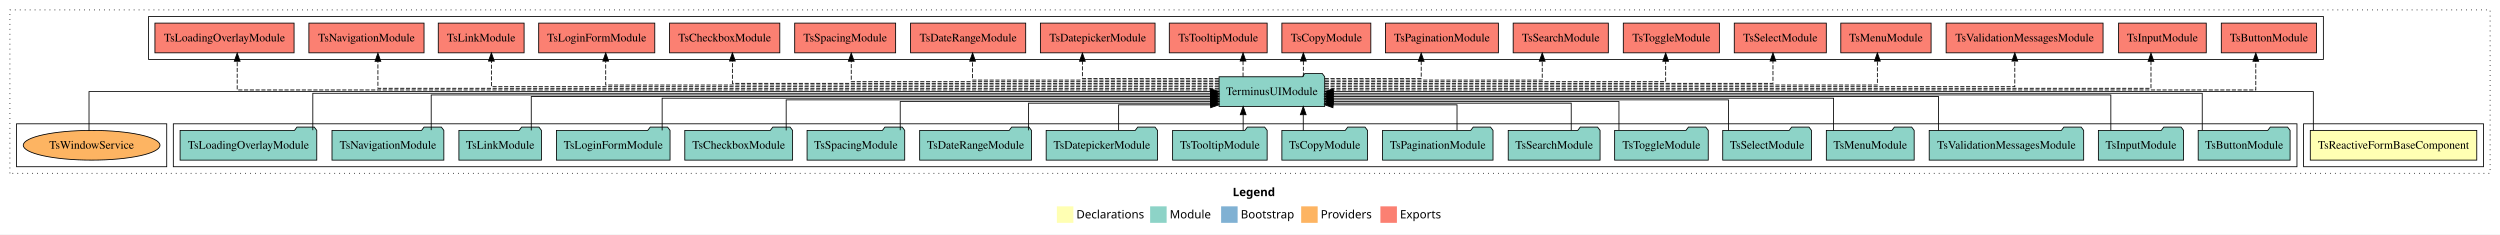
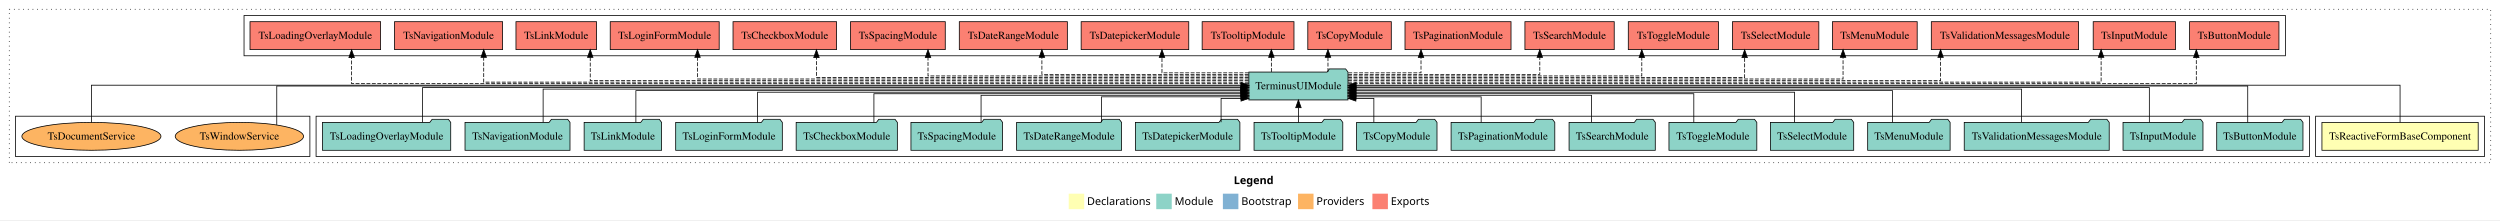
- <svg xmlns="http://www.w3.org/2000/svg" width="3029pt" height="284pt" viewBox="0.00 0.00 3029.00 284.00">
+ <svg xmlns="http://www.w3.org/2000/svg" width="3227pt" height="284pt" viewBox="0.00 0.00 3227.00 284.00">
  <g id="graph0" class="graph" transform="scale(1 1) rotate(0) translate(4 280)">
-     <polygon fill="#ffffff" stroke="transparent" points="-4,4 -4,-280 3025,-280 3025,4 -4,4" />
-     <text text-anchor="start" x="1489.509" y="-42.4" font-family="sans-serif" font-weight="bold" font-size="14.00" fill="#000000">Legend</text>
-     <polygon fill="#ffffb3" stroke="transparent" points="1276.5,-10 1276.5,-30 1296.5,-30 1296.5,-10 1276.5,-10" />
-     <text text-anchor="start" x="1300.129" y="-15.4" font-family="sans-serif" font-size="14.00" fill="#000000">  Declarations</text>
-     <polygon fill="#8dd3c7" stroke="transparent" points="1389.5,-10 1389.5,-30 1409.5,-30 1409.5,-10 1389.5,-10" />
-     <text text-anchor="start" x="1413.225" y="-15.4" font-family="sans-serif" font-size="14.00" fill="#000000">  Module</text>
-     <polygon fill="#80b1d3" stroke="transparent" points="1475.5,-10 1475.5,-30 1495.5,-30 1495.5,-10 1475.5,-10" />
-     <text text-anchor="start" x="1499.281" y="-15.4" font-family="sans-serif" font-size="14.00" fill="#000000">  Bootstrap</text>
-     <polygon fill="#fdb462" stroke="transparent" points="1572.5,-10 1572.5,-30 1592.5,-30 1592.5,-10 1572.5,-10" />
-     <text text-anchor="start" x="1596.173" y="-15.4" font-family="sans-serif" font-size="14.00" fill="#000000">  Providers</text>
-     <polygon fill="#fb8072" stroke="transparent" points="1668.5,-10 1668.5,-30 1688.5,-30 1688.5,-10 1668.5,-10" />
-     <text text-anchor="start" x="1692.226" y="-15.4" font-family="sans-serif" font-size="14.00" fill="#000000">  Exports</text>
+     <polygon fill="#ffffff" stroke="transparent" points="-4,4 -4,-280 3223,-280 3223,4 -4,4" />
+     <text text-anchor="start" x="1588.509" y="-42.4" font-family="sans-serif" font-weight="bold" font-size="14.00" fill="#000000">Legend</text>
+     <polygon fill="#ffffb3" stroke="transparent" points="1375.5,-10 1375.5,-30 1395.5,-30 1395.5,-10 1375.5,-10" />
+     <text text-anchor="start" x="1399.129" y="-15.4" font-family="sans-serif" font-size="14.00" fill="#000000">  Declarations</text>
+     <polygon fill="#8dd3c7" stroke="transparent" points="1488.5,-10 1488.5,-30 1508.5,-30 1508.5,-10 1488.5,-10" />
+     <text text-anchor="start" x="1512.225" y="-15.4" font-family="sans-serif" font-size="14.00" fill="#000000">  Module</text>
+     <polygon fill="#80b1d3" stroke="transparent" points="1574.5,-10 1574.5,-30 1594.5,-30 1594.5,-10 1574.5,-10" />
+     <text text-anchor="start" x="1598.281" y="-15.4" font-family="sans-serif" font-size="14.00" fill="#000000">  Bootstrap</text>
+     <polygon fill="#fdb462" stroke="transparent" points="1671.5,-10 1671.5,-30 1691.5,-30 1691.5,-10 1671.5,-10" />
+     <text text-anchor="start" x="1695.173" y="-15.4" font-family="sans-serif" font-size="14.00" fill="#000000">  Providers</text>
+     <polygon fill="#fb8072" stroke="transparent" points="1767.5,-10 1767.5,-30 1787.5,-30 1787.5,-10 1767.5,-10" />
+     <text text-anchor="start" x="1791.226" y="-15.4" font-family="sans-serif" font-size="14.00" fill="#000000">  Exports</text>
    <g id="clust1" class="cluster">
-       <polygon fill="none" stroke="#000000" stroke-dasharray="1,5" points="8,-70 8,-268 3013,-268 3013,-70 8,-70" />
+       <polygon fill="none" stroke="#000000" stroke-dasharray="1,5" points="8,-70 8,-268 3211,-268 3211,-70 8,-70" />
    </g>
    <g id="clust2" class="cluster">
-       <polygon fill="none" stroke="#000000" points="2787,-78 2787,-130 3005,-130 3005,-78 2787,-78" />
+       <polygon fill="none" stroke="#000000" points="2985,-78 2985,-130 3203,-130 3203,-78 2985,-78" />
    </g>
    <g id="clust4" class="cluster">
-       <polygon fill="none" stroke="#000000" points="206,-78 206,-130 2779,-130 2779,-78 206,-78" />
+       <polygon fill="none" stroke="#000000" points="404,-78 404,-130 2977,-130 2977,-78 404,-78" />
    </g>
    <g id="clust5" class="cluster">
-       <polygon fill="none" stroke="#000000" points="176,-208 176,-260 2811,-260 2811,-208 176,-208" />
+       <polygon fill="none" stroke="#000000" points="311,-208 311,-260 2946,-260 2946,-208 311,-208" />
    </g>
    <g id="clust7" class="cluster">
-       <polygon fill="none" stroke="#000000" points="16,-78 16,-130 198,-130 198,-78 16,-78" />
+       <polygon fill="none" stroke="#000000" points="16,-78 16,-130 396,-130 396,-78 16,-78" />
    </g>
    <g id="node1" class="node">
-       <polygon fill="#ffffb3" stroke="#000000" points="2996.85,-122 2795.15,-122 2795.15,-86 2996.85,-86 2996.85,-122" />
-       <text text-anchor="middle" x="2896" y="-99.8" font-family="Times,serif" font-size="14.00" fill="#000000">TsReactiveFormBaseComponent</text>
+       <polygon fill="#ffffb3" stroke="#000000" points="3194.85,-122 2993.15,-122 2993.15,-86 3194.85,-86 3194.85,-122" />
+       <text text-anchor="middle" x="3094" y="-99.8" font-family="Times,serif" font-size="14.00" fill="#000000">TsReactiveFormBaseComponent</text>
    </g>
    <g id="node2" class="node">
-       <polygon fill="#8dd3c7" stroke="#000000" points="1600.971,-187 1597.971,-191 1576.971,-191 1573.971,-187 1473.029,-187 1473.029,-151 1600.971,-151 1600.971,-187" />
-       <text text-anchor="middle" x="1537" y="-164.8" font-family="Times,serif" font-size="14.00" fill="#000000">TerminusUIModule</text>
+       <polygon fill="#8dd3c7" stroke="#000000" points="1735.971,-187 1732.971,-191 1711.971,-191 1708.971,-187 1608.029,-187 1608.029,-151 1735.971,-151 1735.971,-187" />
+       <text text-anchor="middle" x="1672" y="-164.8" font-family="Times,serif" font-size="14.00" fill="#000000">TerminusUIModule</text>
    </g>
    <g id="edge1" class="edge">
-       <path fill="none" stroke="#000000" d="M2798.829,-122.106C2798.829,-141.339 2798.829,-169 2798.829,-169 2798.829,-169 1611.309,-169 1611.309,-169" />
-       <polygon fill="#000000" stroke="#000000" points="1611.309,-165.5 1601.309,-169 1611.309,-172.5 1611.309,-165.5" />
+       <path fill="none" stroke="#000000" d="M3094,-122.035C3094,-141.576 3094,-170 3094,-170 3094,-170 1746.328,-170 1746.328,-170" />
+       <polygon fill="#000000" stroke="#000000" points="1746.329,-166.5 1736.328,-170 1746.328,-173.5 1746.329,-166.5" />
    </g>
    <g id="node21" class="node">
-       <polygon fill="#fb8072" stroke="#000000" points="2802.665,-252 2687.335,-252 2687.335,-216 2802.665,-216 2802.665,-252" />
-       <text text-anchor="middle" x="2745" y="-229.8" font-family="Times,serif" font-size="14.00" fill="#000000">TsButtonModule </text>
+       <polygon fill="#fb8072" stroke="#000000" points="2937.665,-252 2822.335,-252 2822.335,-216 2937.665,-216 2937.665,-252" />
+       <text text-anchor="middle" x="2880" y="-229.8" font-family="Times,serif" font-size="14.00" fill="#000000">TsButtonModule </text>
    </g>
    <g id="edge20" class="edge">
-       <path fill="none" stroke="#000000" stroke-dasharray="5,2" d="M1601.094,-171C1848.71,-171 2729.125,-171 2729.125,-171 2729.125,-171 2729.125,-205.778 2729.125,-205.778" />
-       <polygon fill="#000000" stroke="#000000" points="2725.625,-205.778 2729.125,-215.778 2732.625,-205.778 2725.625,-205.778" />
+       <path fill="none" stroke="#000000" stroke-dasharray="5,2" d="M1736.379,-172C1979.901,-172 2830.983,-172 2830.983,-172 2830.983,-172 2830.983,-205.733 2830.983,-205.733" />
+       <polygon fill="#000000" stroke="#000000" points="2827.483,-205.733 2830.983,-215.733 2834.483,-205.733 2827.483,-205.733" />
    </g>
    <g id="node22" class="node">
-       <polygon fill="#fb8072" stroke="#000000" points="2669.099,-252 2562.901,-252 2562.901,-216 2669.099,-216 2669.099,-252" />
-       <text text-anchor="middle" x="2616" y="-229.8" font-family="Times,serif" font-size="14.00" fill="#000000">TsInputModule </text>
+       <polygon fill="#fb8072" stroke="#000000" points="2804.099,-252 2697.901,-252 2697.901,-216 2804.099,-216 2804.099,-252" />
+       <text text-anchor="middle" x="2751" y="-229.8" font-family="Times,serif" font-size="14.00" fill="#000000">TsInputModule </text>
    </g>
    <g id="edge21" class="edge">
-       <path fill="none" stroke="#000000" stroke-dasharray="5,2" d="M1601.23,-173C1831.511,-173 2602.125,-173 2602.125,-173 2602.125,-173 2602.125,-205.698 2602.125,-205.698" />
-       <polygon fill="#000000" stroke="#000000" points="2598.625,-205.698 2602.125,-215.698 2605.625,-205.698 2598.625,-205.698" />
+       <path fill="none" stroke="#000000" stroke-dasharray="5,2" d="M1736.032,-174C1961.929,-174 2708.117,-174 2708.117,-174 2708.117,-174 2708.117,-205.998 2708.117,-205.998" />
+       <polygon fill="#000000" stroke="#000000" points="2704.617,-205.998 2708.117,-215.998 2711.617,-205.998 2704.617,-205.998" />
    </g>
    <g id="node23" class="node">
-       <polygon fill="#fb8072" stroke="#000000" points="2544.068,-252 2353.932,-252 2353.932,-216 2544.068,-216 2544.068,-252" />
-       <text text-anchor="middle" x="2449" y="-229.8" font-family="Times,serif" font-size="14.00" fill="#000000">TsValidationMessagesModule </text>
+       <polygon fill="#fb8072" stroke="#000000" points="2679.068,-252 2488.932,-252 2488.932,-216 2679.068,-216 2679.068,-252" />
+       <text text-anchor="middle" x="2584" y="-229.8" font-family="Times,serif" font-size="14.00" fill="#000000">TsValidationMessagesModule </text>
    </g>
    <g id="edge22" class="edge">
-       <path fill="none" stroke="#000000" stroke-dasharray="5,2" d="M1601.013,-175C1806.655,-175 2437.125,-175 2437.125,-175 2437.125,-175 2437.125,-205.977 2437.125,-205.977" />
-       <polygon fill="#000000" stroke="#000000" points="2433.625,-205.977 2437.125,-215.977 2440.625,-205.977 2433.625,-205.977" />
+       <path fill="none" stroke="#000000" stroke-dasharray="5,2" d="M1736.01,-176C1930.438,-176 2500.91,-176 2500.91,-176 2500.91,-176 2500.91,-205.966 2500.91,-205.966" />
+       <polygon fill="#000000" stroke="#000000" points="2497.41,-205.966 2500.91,-215.966 2504.41,-205.966 2497.41,-205.966" />
    </g>
    <g id="node24" class="node">
-       <polygon fill="#fb8072" stroke="#000000" points="2335.707,-252 2226.293,-252 2226.293,-216 2335.707,-216 2335.707,-252" />
-       <text text-anchor="middle" x="2281" y="-229.8" font-family="Times,serif" font-size="14.00" fill="#000000">TsMenuModule </text>
+       <polygon fill="#fb8072" stroke="#000000" points="2470.707,-252 2361.293,-252 2361.293,-216 2470.707,-216 2470.707,-252" />
+       <text text-anchor="middle" x="2416" y="-229.8" font-family="Times,serif" font-size="14.00" fill="#000000">TsMenuModule </text>
    </g>
    <g id="edge23" class="edge">
-       <path fill="none" stroke="#000000" stroke-dasharray="5,2" d="M1601.141,-177C1779.894,-177 2270.625,-177 2270.625,-177 2270.625,-177 2270.625,-205.965 2270.625,-205.965" />
-       <polygon fill="#000000" stroke="#000000" points="2267.125,-205.965 2270.625,-215.965 2274.125,-205.965 2267.125,-205.965" />
+       <path fill="none" stroke="#000000" stroke-dasharray="5,2" d="M1736.251,-178C1909.798,-178 2375.012,-178 2375.012,-178 2375.012,-178 2375.012,-205.973 2375.012,-205.973" />
+       <polygon fill="#000000" stroke="#000000" points="2371.512,-205.973 2375.012,-215.973 2378.512,-205.973 2371.512,-205.973" />
    </g>
    <g id="node25" class="node">
-       <polygon fill="#fb8072" stroke="#000000" points="2208.755,-252 2097.245,-252 2097.245,-216 2208.755,-216 2208.755,-252" />
-       <text text-anchor="middle" x="2153" y="-229.8" font-family="Times,serif" font-size="14.00" fill="#000000">TsSelectModule </text>
+       <polygon fill="#fb8072" stroke="#000000" points="2343.755,-252 2232.245,-252 2232.245,-216 2343.755,-216 2343.755,-252" />
+       <text text-anchor="middle" x="2288" y="-229.8" font-family="Times,serif" font-size="14.00" fill="#000000">TsSelectModule </text>
    </g>
    <g id="edge24" class="edge">
-       <path fill="none" stroke="#000000" stroke-dasharray="5,2" d="M1601.112,-179C1757.176,-179 2144.125,-179 2144.125,-179 2144.125,-179 2144.125,-205.991 2144.125,-205.991" />
-       <polygon fill="#000000" stroke="#000000" points="2140.625,-205.991 2144.125,-215.991 2147.625,-205.991 2140.625,-205.991" />
+       <path fill="none" stroke="#000000" stroke-dasharray="5,2" d="M1736.119,-180C1886.253,-180 2247.988,-180 2247.988,-180 2247.988,-180 2247.988,-205.718 2247.988,-205.718" />
+       <polygon fill="#000000" stroke="#000000" points="2244.488,-205.718 2247.988,-215.718 2251.488,-205.718 2244.488,-205.718" />
    </g>
    <g id="node26" class="node">
-       <polygon fill="#fb8072" stroke="#000000" points="2079.205,-252 1962.795,-252 1962.795,-216 2079.205,-216 2079.205,-252" />
-       <text text-anchor="middle" x="2021" y="-229.8" font-family="Times,serif" font-size="14.00" fill="#000000">TsToggleModule </text>
+       <polygon fill="#fb8072" stroke="#000000" points="2214.205,-252 2097.795,-252 2097.795,-216 2214.205,-216 2214.205,-252" />
+       <text text-anchor="middle" x="2156" y="-229.8" font-family="Times,serif" font-size="14.00" fill="#000000">TsToggleModule </text>
    </g>
    <g id="edge25" class="edge">
-       <path fill="none" stroke="#000000" stroke-dasharray="5,2" d="M1601.347,-181C1731.582,-181 2014.125,-181 2014.125,-181 2014.125,-181 2014.125,-205.76 2014.125,-205.76" />
-       <polygon fill="#000000" stroke="#000000" points="2010.625,-205.76 2014.125,-215.76 2017.625,-205.76 2010.625,-205.76" />
+       <path fill="none" stroke="#000000" stroke-dasharray="5,2" d="M1735.976,-182C1858.721,-182 2115.232,-182 2115.232,-182 2115.232,-182 2115.232,-205.813 2115.232,-205.813" />
+       <polygon fill="#000000" stroke="#000000" points="2111.732,-205.813 2115.232,-215.813 2118.732,-205.813 2111.732,-205.813" />
    </g>
    <g id="node27" class="node">
-       <polygon fill="#fb8072" stroke="#000000" points="1944.634,-252 1829.366,-252 1829.366,-216 1944.634,-216 1944.634,-252" />
-       <text text-anchor="middle" x="1887" y="-229.8" font-family="Times,serif" font-size="14.00" fill="#000000">TsSearchModule </text>
+       <polygon fill="#fb8072" stroke="#000000" points="2079.634,-252 1964.366,-252 1964.366,-216 2079.634,-216 2079.634,-252" />
+       <text text-anchor="middle" x="2022" y="-229.8" font-family="Times,serif" font-size="14.00" fill="#000000">TsSearchModule </text>
    </g>
    <g id="edge26" class="edge">
-       <path fill="none" stroke="#000000" stroke-dasharray="5,2" d="M1601.325,-183C1696.719,-183 1864.561,-183 1864.561,-183 1864.561,-183 1864.561,-205.876 1864.561,-205.876" />
-       <polygon fill="#000000" stroke="#000000" points="1861.061,-205.876 1864.561,-215.876 1868.061,-205.876 1861.061,-205.876" />
+       <path fill="none" stroke="#000000" stroke-dasharray="5,2" d="M1736.181,-184C1827.39,-184 1983.574,-184 1983.574,-184 1983.574,-184 1983.574,-205.949 1983.574,-205.949" />
+       <polygon fill="#000000" stroke="#000000" points="1980.074,-205.949 1983.574,-215.949 1987.074,-205.949 1980.074,-205.949" />
    </g>
    <g id="node28" class="node">
-       <polygon fill="#fb8072" stroke="#000000" points="1811.431,-252 1674.569,-252 1674.569,-216 1811.431,-216 1811.431,-252" />
-       <text text-anchor="middle" x="1743" y="-229.8" font-family="Times,serif" font-size="14.00" fill="#000000">TsPaginationModule </text>
+       <polygon fill="#fb8072" stroke="#000000" points="1946.431,-252 1809.569,-252 1809.569,-216 1946.431,-216 1946.431,-252" />
+       <text text-anchor="middle" x="1878" y="-229.8" font-family="Times,serif" font-size="14.00" fill="#000000">TsPaginationModule </text>
    </g>
    <g id="edge27" class="edge">
-       <path fill="none" stroke="#000000" stroke-dasharray="5,2" d="M1601.043,-185C1653.091,-185 1717.928,-185 1717.928,-185 1717.928,-185 1717.928,-205.754 1717.928,-205.754" />
-       <polygon fill="#000000" stroke="#000000" points="1714.428,-205.754 1717.928,-215.754 1721.428,-205.754 1714.428,-205.754" />
+       <path fill="none" stroke="#000000" stroke-dasharray="5,2" d="M1736.362,-186C1780.171,-186 1830.238,-186 1830.238,-186 1830.238,-186 1830.238,-205.853 1830.238,-205.853" />
+       <polygon fill="#000000" stroke="#000000" points="1826.738,-205.853 1830.238,-215.853 1833.738,-205.853 1826.738,-205.853" />
    </g>
    <g id="node29" class="node">
-       <polygon fill="#fb8072" stroke="#000000" points="1656.884,-252 1549.116,-252 1549.116,-216 1656.884,-216 1656.884,-252" />
-       <text text-anchor="middle" x="1603" y="-229.8" font-family="Times,serif" font-size="14.00" fill="#000000">TsCopyModule </text>
+       <polygon fill="#fb8072" stroke="#000000" points="1791.884,-252 1684.116,-252 1684.116,-216 1791.884,-216 1791.884,-252" />
+       <text text-anchor="middle" x="1738" y="-229.8" font-family="Times,serif" font-size="14.00" fill="#000000">TsCopyModule </text>
    </g>
    <g id="edge28" class="edge">
-       <path fill="none" stroke="#000000" stroke-dasharray="5,2" d="M1575.147,-187.106C1575.147,-187.106 1575.147,-205.991 1575.147,-205.991" />
-       <polygon fill="#000000" stroke="#000000" points="1571.647,-205.991 1575.147,-215.991 1578.647,-205.991 1571.647,-205.991" />
+       <path fill="none" stroke="#000000" stroke-dasharray="5,2" d="M1710.147,-187.106C1710.147,-187.106 1710.147,-205.991 1710.147,-205.991" />
+       <polygon fill="#000000" stroke="#000000" points="1706.647,-205.991 1710.147,-215.991 1713.647,-205.991 1706.647,-205.991" />
    </g>
    <g id="node30" class="node">
-       <polygon fill="#fb8072" stroke="#000000" points="1531.272,-252 1412.728,-252 1412.728,-216 1531.272,-216 1531.272,-252" />
-       <text text-anchor="middle" x="1472" y="-229.8" font-family="Times,serif" font-size="14.00" fill="#000000">TsTooltipModule </text>
+       <polygon fill="#fb8072" stroke="#000000" points="1666.272,-252 1547.728,-252 1547.728,-216 1666.272,-216 1666.272,-252" />
+       <text text-anchor="middle" x="1607" y="-229.8" font-family="Times,serif" font-size="14.00" fill="#000000">TsTooltipModule </text>
    </g>
    <g id="edge29" class="edge">
-       <path fill="none" stroke="#000000" stroke-dasharray="5,2" d="M1502.075,-187.106C1502.075,-187.106 1502.075,-205.991 1502.075,-205.991" />
-       <polygon fill="#000000" stroke="#000000" points="1498.575,-205.991 1502.075,-215.991 1505.575,-205.991 1498.575,-205.991" />
+       <path fill="none" stroke="#000000" stroke-dasharray="5,2" d="M1637.075,-187.106C1637.075,-187.106 1637.075,-205.991 1637.075,-205.991" />
+       <polygon fill="#000000" stroke="#000000" points="1633.575,-205.991 1637.075,-215.991 1640.575,-205.991 1633.575,-205.991" />
    </g>
    <g id="node31" class="node">
-       <polygon fill="#fb8072" stroke="#000000" points="1395.455,-252 1256.545,-252 1256.545,-216 1395.455,-216 1395.455,-252" />
-       <text text-anchor="middle" x="1326" y="-229.8" font-family="Times,serif" font-size="14.00" fill="#000000">TsDatepickerModule </text>
+       <polygon fill="#fb8072" stroke="#000000" points="1530.455,-252 1391.545,-252 1391.545,-216 1530.455,-216 1530.455,-252" />
+       <text text-anchor="middle" x="1461" y="-229.8" font-family="Times,serif" font-size="14.00" fill="#000000">TsDatepickerModule </text>
    </g>
    <g id="edge30" class="edge">
-       <path fill="none" stroke="#000000" stroke-dasharray="5,2" d="M1472.745,-185C1404.829,-185 1307.424,-185 1307.424,-185 1307.424,-185 1307.424,-205.754 1307.424,-205.754" />
-       <polygon fill="#000000" stroke="#000000" points="1303.925,-205.754 1307.424,-215.754 1310.925,-205.754 1303.925,-205.754" />
+       <path fill="none" stroke="#000000" stroke-dasharray="5,2" d="M1607.917,-186C1557.558,-186 1495.875,-186 1495.875,-186 1495.875,-186 1495.875,-205.853 1495.875,-205.853" />
+       <polygon fill="#000000" stroke="#000000" points="1492.375,-205.853 1495.875,-215.853 1499.375,-205.853 1492.375,-205.853" />
    </g>
    <g id="node32" class="node">
-       <polygon fill="#fb8072" stroke="#000000" points="1238.739,-252 1099.261,-252 1099.261,-216 1238.739,-216 1238.739,-252" />
-       <text text-anchor="middle" x="1169" y="-229.8" font-family="Times,serif" font-size="14.00" fill="#000000">TsDateRangeModule </text>
+       <polygon fill="#fb8072" stroke="#000000" points="1373.739,-252 1234.261,-252 1234.261,-216 1373.739,-216 1373.739,-252" />
+       <text text-anchor="middle" x="1304" y="-229.8" font-family="Times,serif" font-size="14.00" fill="#000000">TsDateRangeModule </text>
    </g>
    <g id="edge31" class="edge">
-       <path fill="none" stroke="#000000" stroke-dasharray="5,2" d="M1473.005,-183C1368.902,-183 1174.375,-183 1174.375,-183 1174.375,-183 1174.375,-205.876 1174.375,-205.876" />
-       <polygon fill="#000000" stroke="#000000" points="1170.875,-205.876 1174.375,-215.876 1177.875,-205.876 1170.875,-205.876" />
+       <path fill="none" stroke="#000000" stroke-dasharray="5,2" d="M1607.763,-184C1511.47,-184 1340.875,-184 1340.875,-184 1340.875,-184 1340.875,-205.949 1340.875,-205.949" />
+       <polygon fill="#000000" stroke="#000000" points="1337.375,-205.949 1340.875,-215.949 1344.375,-205.949 1337.375,-205.949" />
    </g>
    <g id="node33" class="node">
-       <polygon fill="#fb8072" stroke="#000000" points="1081.149,-252 958.851,-252 958.851,-216 1081.149,-216 1081.149,-252" />
-       <text text-anchor="middle" x="1020" y="-229.8" font-family="Times,serif" font-size="14.00" fill="#000000">TsSpacingModule </text>
+       <polygon fill="#fb8072" stroke="#000000" points="1216.149,-252 1093.851,-252 1093.851,-216 1216.149,-216 1216.149,-252" />
+       <text text-anchor="middle" x="1155" y="-229.8" font-family="Times,serif" font-size="14.00" fill="#000000">TsSpacingModule </text>
    </g>
    <g id="edge32" class="edge">
-       <path fill="none" stroke="#000000" stroke-dasharray="5,2" d="M1472.972,-181C1336.097,-181 1027.375,-181 1027.375,-181 1027.375,-181 1027.375,-205.76 1027.375,-205.76" />
-       <polygon fill="#000000" stroke="#000000" points="1023.875,-205.76 1027.375,-215.76 1030.875,-205.76 1023.875,-205.76" />
+       <path fill="none" stroke="#000000" stroke-dasharray="5,2" d="M1608.014,-182C1477.729,-182 1193.875,-182 1193.875,-182 1193.875,-182 1193.875,-205.813 1193.875,-205.813" />
+       <polygon fill="#000000" stroke="#000000" points="1190.375,-205.813 1193.875,-215.813 1197.375,-205.813 1190.375,-205.813" />
    </g>
    <g id="node34" class="node">
-       <polygon fill="#fb8072" stroke="#000000" points="940.813,-252 807.187,-252 807.187,-216 940.813,-216 940.813,-252" />
-       <text text-anchor="middle" x="874" y="-229.8" font-family="Times,serif" font-size="14.00" fill="#000000">TsCheckboxModule </text>
+       <polygon fill="#fb8072" stroke="#000000" points="1075.813,-252 942.187,-252 942.187,-216 1075.813,-216 1075.813,-252" />
+       <text text-anchor="middle" x="1009" y="-229.8" font-family="Times,serif" font-size="14.00" fill="#000000">TsCheckboxModule </text>
    </g>
    <g id="edge33" class="edge">
-       <path fill="none" stroke="#000000" stroke-dasharray="5,2" d="M1472.839,-179C1308.154,-179 883.375,-179 883.375,-179 883.375,-179 883.375,-205.991 883.375,-205.991" />
-       <polygon fill="#000000" stroke="#000000" points="879.875,-205.991 883.375,-215.991 886.875,-205.991 879.875,-205.991" />
+       <path fill="none" stroke="#000000" stroke-dasharray="5,2" d="M1607.765,-180C1448.813,-180 1049.875,-180 1049.875,-180 1049.875,-180 1049.875,-205.718 1049.875,-205.718" />
+       <polygon fill="#000000" stroke="#000000" points="1046.375,-205.718 1049.875,-215.718 1053.375,-205.718 1046.375,-205.718" />
    </g>
    <g id="node35" class="node">
-       <polygon fill="#fb8072" stroke="#000000" points="789.324,-252 648.676,-252 648.676,-216 789.324,-216 789.324,-252" />
-       <text text-anchor="middle" x="719" y="-229.8" font-family="Times,serif" font-size="14.00" fill="#000000">TsLoginFormModule </text>
+       <polygon fill="#fb8072" stroke="#000000" points="924.324,-252 783.676,-252 783.676,-216 924.324,-216 924.324,-252" />
+       <text text-anchor="middle" x="854" y="-229.8" font-family="Times,serif" font-size="14.00" fill="#000000">TsLoginFormModule </text>
    </g>
    <g id="edge34" class="edge">
-       <path fill="none" stroke="#000000" stroke-dasharray="5,2" d="M1472.992,-177C1282.089,-177 729.875,-177 729.875,-177 729.875,-177 729.875,-205.965 729.875,-205.965" />
-       <polygon fill="#000000" stroke="#000000" points="726.375,-205.965 729.875,-215.965 733.375,-205.965 726.375,-205.965" />
+       <path fill="none" stroke="#000000" stroke-dasharray="5,2" d="M1607.868,-178C1422.037,-178 896.375,-178 896.375,-178 896.375,-178 896.375,-205.973 896.375,-205.973" />
+       <polygon fill="#000000" stroke="#000000" points="892.875,-205.973 896.375,-215.973 899.875,-205.973 892.875,-205.973" />
    </g>
    <g id="node36" class="node">
-       <polygon fill="#fb8072" stroke="#000000" points="630.991,-252 527.009,-252 527.009,-216 630.991,-216 630.991,-252" />
-       <text text-anchor="middle" x="579" y="-229.8" font-family="Times,serif" font-size="14.00" fill="#000000">TsLinkModule </text>
+       <polygon fill="#fb8072" stroke="#000000" points="765.991,-252 662.009,-252 662.009,-216 765.991,-216 765.991,-252" />
+       <text text-anchor="middle" x="714" y="-229.8" font-family="Times,serif" font-size="14.00" fill="#000000">TsLinkModule </text>
    </g>
    <g id="edge35" class="edge">
-       <path fill="none" stroke="#000000" stroke-dasharray="5,2" d="M1472.747,-175C1259.912,-175 591.375,-175 591.375,-175 591.375,-175 591.375,-205.977 591.375,-205.977" />
-       <polygon fill="#000000" stroke="#000000" points="587.875,-205.977 591.375,-215.977 594.875,-205.977 587.875,-205.977" />
+       <path fill="none" stroke="#000000" stroke-dasharray="5,2" d="M1607.72,-176C1399.646,-176 757.875,-176 757.875,-176 757.875,-176 757.875,-205.966 757.875,-205.966" />
+       <polygon fill="#000000" stroke="#000000" points="754.375,-205.966 757.875,-215.966 761.375,-205.966 754.375,-205.966" />
    </g>
    <g id="node37" class="node">
-       <polygon fill="#fb8072" stroke="#000000" points="509.755,-252 370.245,-252 370.245,-216 509.755,-216 509.755,-252" />
-       <text text-anchor="middle" x="440" y="-229.8" font-family="Times,serif" font-size="14.00" fill="#000000">TsNavigationModule </text>
+       <polygon fill="#fb8072" stroke="#000000" points="644.755,-252 505.245,-252 505.245,-216 644.755,-216 644.755,-252" />
+       <text text-anchor="middle" x="575" y="-229.8" font-family="Times,serif" font-size="14.00" fill="#000000">TsNavigationModule </text>
    </g>
    <g id="edge36" class="edge">
-       <path fill="none" stroke="#000000" stroke-dasharray="5,2" d="M1472.89,-173C1240.214,-173 453.875,-173 453.875,-173 453.875,-173 453.875,-205.698 453.875,-205.698" />
-       <polygon fill="#000000" stroke="#000000" points="450.375,-205.698 453.875,-215.698 457.375,-205.698 450.375,-205.698" />
+       <path fill="none" stroke="#000000" stroke-dasharray="5,2" d="M1607.799,-174C1379.476,-174 620.375,-174 620.375,-174 620.375,-174 620.375,-205.998 620.375,-205.998" />
+       <polygon fill="#000000" stroke="#000000" points="616.875,-205.998 620.375,-215.998 623.875,-205.998 616.875,-205.998" />
    </g>
    <g id="node38" class="node">
-       <polygon fill="#fb8072" stroke="#000000" points="352.292,-252 183.708,-252 183.708,-216 352.292,-216 352.292,-252" />
-       <text text-anchor="middle" x="268" y="-229.8" font-family="Times,serif" font-size="14.00" fill="#000000">TsLoadingOverlayModule </text>
+       <polygon fill="#fb8072" stroke="#000000" points="487.292,-252 318.708,-252 318.708,-216 487.292,-216 487.292,-252" />
+       <text text-anchor="middle" x="403" y="-229.8" font-family="Times,serif" font-size="14.00" fill="#000000">TsLoadingOverlayModule </text>
    </g>
    <g id="edge37" class="edge">
-       <path fill="none" stroke="#000000" stroke-dasharray="5,2" d="M1472.675,-171C1216.588,-171 283.375,-171 283.375,-171 283.375,-171 283.375,-205.778 283.375,-205.778" />
-       <polygon fill="#000000" stroke="#000000" points="279.875,-205.778 283.375,-215.778 286.875,-205.778 279.875,-205.778" />
+       <path fill="none" stroke="#000000" stroke-dasharray="5,2" d="M1608.014,-172C1356.553,-172 449.875,-172 449.875,-172 449.875,-172 449.875,-205.733 449.875,-205.733" />
+       <polygon fill="#000000" stroke="#000000" points="446.375,-205.733 449.875,-215.733 453.375,-205.733 446.375,-205.733" />
    </g>
    <g id="node3" class="node">
-       <polygon fill="#8dd3c7" stroke="#000000" points="2770.665,-122 2767.665,-126 2746.665,-126 2743.665,-122 2659.335,-122 2659.335,-86 2770.665,-86 2770.665,-122" />
-       <text text-anchor="middle" x="2715" y="-99.8" font-family="Times,serif" font-size="14.00" fill="#000000">TsButtonModule</text>
+       <polygon fill="#8dd3c7" stroke="#000000" points="2968.665,-122 2965.665,-126 2944.665,-126 2941.665,-122 2857.335,-122 2857.335,-86 2968.665,-86 2968.665,-122" />
+       <text text-anchor="middle" x="2913" y="-99.8" font-family="Times,serif" font-size="14.00" fill="#000000">TsButtonModule</text>
    </g>
    <g id="edge2" class="edge">
-       <path fill="none" stroke="#000000" d="M2664.233,-122.222C2664.233,-140.828 2664.233,-167 2664.233,-167 2664.233,-167 1611.244,-167 1611.244,-167" />
-       <polygon fill="#000000" stroke="#000000" points="1611.244,-163.5 1601.244,-167 1611.244,-170.5 1611.244,-163.5" />
+       <path fill="none" stroke="#000000" d="M2897.375,-122.106C2897.375,-141.339 2897.375,-169 2897.375,-169 2897.375,-169 1746.156,-169 1746.156,-169" />
+       <polygon fill="#000000" stroke="#000000" points="1746.156,-165.5 1736.156,-169 1746.156,-172.5 1746.156,-165.5" />
    </g>
    <g id="node4" class="node">
-       <polygon fill="#8dd3c7" stroke="#000000" points="2641.598,-122 2638.598,-126 2617.598,-126 2614.598,-122 2538.402,-122 2538.402,-86 2641.598,-86 2641.598,-122" />
-       <text text-anchor="middle" x="2590" y="-99.8" font-family="Times,serif" font-size="14.00" fill="#000000">TsInputModule</text>
+       <polygon fill="#8dd3c7" stroke="#000000" points="2839.598,-122 2836.598,-126 2815.598,-126 2812.598,-122 2736.402,-122 2736.402,-86 2839.598,-86 2839.598,-122" />
+       <text text-anchor="middle" x="2788" y="-99.8" font-family="Times,serif" font-size="14.00" fill="#000000">TsInputModule</text>
    </g>
    <g id="edge3" class="edge">
-       <path fill="none" stroke="#000000" d="M2553.492,-122.302C2553.492,-140.27 2553.492,-165 2553.492,-165 2553.492,-165 1610.971,-165 1610.971,-165" />
-       <polygon fill="#000000" stroke="#000000" points="1610.971,-161.5 1600.971,-165 1610.971,-168.5 1610.971,-161.5" />
+       <path fill="none" stroke="#000000" d="M2770.375,-122.222C2770.375,-140.828 2770.375,-167 2770.375,-167 2770.375,-167 1746.204,-167 1746.204,-167" />
+       <polygon fill="#000000" stroke="#000000" points="1746.204,-163.5 1736.204,-167 1746.204,-170.5 1746.204,-163.5" />
    </g>
    <g id="node5" class="node">
-       <polygon fill="#8dd3c7" stroke="#000000" points="2520.567,-122 2517.567,-126 2496.567,-126 2493.567,-122 2333.433,-122 2333.433,-86 2520.567,-86 2520.567,-122" />
-       <text text-anchor="middle" x="2427" y="-99.8" font-family="Times,serif" font-size="14.00" fill="#000000">TsValidationMessagesModule</text>
+       <polygon fill="#8dd3c7" stroke="#000000" points="2718.567,-122 2715.567,-126 2694.567,-126 2691.567,-122 2531.433,-122 2531.433,-86 2718.567,-86 2718.567,-122" />
+       <text text-anchor="middle" x="2625" y="-99.8" font-family="Times,serif" font-size="14.00" fill="#000000">TsValidationMessagesModule</text>
    </g>
    <g id="edge4" class="edge">
-       <path fill="none" stroke="#000000" d="M2344.785,-122.022C2344.785,-139.373 2344.785,-163 2344.785,-163 2344.785,-163 1611.061,-163 1611.061,-163" />
-       <polygon fill="#000000" stroke="#000000" points="1611.061,-159.5 1601.061,-163 1611.061,-166.5 1611.061,-159.5" />
+       <path fill="none" stroke="#000000" d="M2605.375,-122.302C2605.375,-140.27 2605.375,-165 2605.375,-165 2605.375,-165 1746.155,-165 1746.155,-165" />
+       <polygon fill="#000000" stroke="#000000" points="1746.155,-161.5 1736.155,-165 1746.155,-168.5 1746.155,-161.5" />
    </g>
    <g id="node6" class="node">
-       <polygon fill="#8dd3c7" stroke="#000000" points="2315.206,-122 2312.206,-126 2291.206,-126 2288.206,-122 2208.794,-122 2208.794,-86 2315.206,-86 2315.206,-122" />
-       <text text-anchor="middle" x="2262" y="-99.8" font-family="Times,serif" font-size="14.00" fill="#000000">TsMenuModule</text>
+       <polygon fill="#8dd3c7" stroke="#000000" points="2513.206,-122 2510.206,-126 2489.206,-126 2486.206,-122 2406.794,-122 2406.794,-86 2513.206,-86 2513.206,-122" />
+       <text text-anchor="middle" x="2460" y="-99.8" font-family="Times,serif" font-size="14.00" fill="#000000">TsMenuModule</text>
    </g>
    <g id="edge5" class="edge">
-       <path fill="none" stroke="#000000" d="M2217.522,-122.035C2217.522,-138.734 2217.522,-161 2217.522,-161 2217.522,-161 1611.022,-161 1611.022,-161" />
-       <polygon fill="#000000" stroke="#000000" points="1611.022,-157.5 1601.022,-161 1611.022,-164.5 1611.022,-157.5" />
+       <path fill="none" stroke="#000000" d="M2438.875,-122.022C2438.875,-139.373 2438.875,-163 2438.875,-163 2438.875,-163 1746.064,-163 1746.064,-163" />
+       <polygon fill="#000000" stroke="#000000" points="1746.064,-159.5 1736.064,-163 1746.064,-166.5 1746.064,-159.5" />
    </g>
    <g id="node7" class="node">
-       <polygon fill="#8dd3c7" stroke="#000000" points="2190.755,-122 2187.755,-126 2166.755,-126 2163.755,-122 2083.245,-122 2083.245,-86 2190.755,-86 2190.755,-122" />
-       <text text-anchor="middle" x="2137" y="-99.8" font-family="Times,serif" font-size="14.00" fill="#000000">TsSelectModule</text>
+       <polygon fill="#8dd3c7" stroke="#000000" points="2388.755,-122 2385.755,-126 2364.755,-126 2361.755,-122 2281.245,-122 2281.245,-86 2388.755,-86 2388.755,-122" />
+       <text text-anchor="middle" x="2335" y="-99.8" font-family="Times,serif" font-size="14.00" fill="#000000">TsSelectModule</text>
    </g>
    <g id="edge6" class="edge">
-       <path fill="none" stroke="#000000" d="M2090.248,-122.009C2090.248,-138.049 2090.248,-159 2090.248,-159 2090.248,-159 1611.005,-159 1611.005,-159" />
-       <polygon fill="#000000" stroke="#000000" points="1611.005,-155.5 1601.005,-159 1611.005,-162.5 1611.005,-155.5" />
+       <path fill="none" stroke="#000000" d="M2312.375,-122.035C2312.375,-138.734 2312.375,-161 2312.375,-161 2312.375,-161 1746.038,-161 1746.038,-161" />
+       <polygon fill="#000000" stroke="#000000" points="1746.038,-157.5 1736.038,-161 1746.038,-164.5 1746.038,-157.5" />
    </g>
    <g id="node8" class="node">
-       <polygon fill="#8dd3c7" stroke="#000000" points="2065.705,-122 2062.705,-126 2041.705,-126 2038.705,-122 1952.295,-122 1952.295,-86 2065.705,-86 2065.705,-122" />
-       <text text-anchor="middle" x="2009" y="-99.8" font-family="Times,serif" font-size="14.00" fill="#000000">TsToggleModule</text>
+       <polygon fill="#8dd3c7" stroke="#000000" points="2263.705,-122 2260.705,-126 2239.705,-126 2236.705,-122 2150.295,-122 2150.295,-86 2263.705,-86 2263.705,-122" />
+       <text text-anchor="middle" x="2207" y="-99.8" font-family="Times,serif" font-size="14.00" fill="#000000">TsToggleModule</text>
    </g>
    <g id="edge7" class="edge">
-       <path fill="none" stroke="#000000" d="M1957.523,-122.24C1957.523,-137.571 1957.523,-157 1957.523,-157 1957.523,-157 1611.326,-157 1611.326,-157" />
-       <polygon fill="#000000" stroke="#000000" points="1611.326,-153.5 1601.326,-157 1611.326,-160.5 1611.326,-153.5" />
+       <path fill="none" stroke="#000000" d="M2182.375,-122.009C2182.375,-138.049 2182.375,-159 2182.375,-159 2182.375,-159 1746.123,-159 1746.123,-159" />
+       <polygon fill="#000000" stroke="#000000" points="1746.123,-155.5 1736.123,-159 1746.122,-162.5 1746.123,-155.5" />
    </g>
    <g id="node9" class="node">
-       <polygon fill="#8dd3c7" stroke="#000000" points="1934.635,-122 1931.635,-126 1910.635,-126 1907.635,-122 1823.365,-122 1823.365,-86 1934.635,-86 1934.635,-122" />
-       <text text-anchor="middle" x="1879" y="-99.8" font-family="Times,serif" font-size="14.00" fill="#000000">TsSearchModule</text>
+       <polygon fill="#8dd3c7" stroke="#000000" points="2132.635,-122 2129.635,-126 2108.635,-126 2105.635,-122 2021.365,-122 2021.365,-86 2132.635,-86 2132.635,-122" />
+       <text text-anchor="middle" x="2077" y="-99.8" font-family="Times,serif" font-size="14.00" fill="#000000">TsSearchModule</text>
    </g>
    <g id="edge8" class="edge">
-       <path fill="none" stroke="#000000" d="M1899.689,-122.124C1899.689,-136.783 1899.689,-155 1899.689,-155 1899.689,-155 1611.007,-155 1611.007,-155" />
-       <polygon fill="#000000" stroke="#000000" points="1611.007,-151.5 1601.007,-155 1611.007,-158.5 1611.007,-151.5" />
+       <path fill="none" stroke="#000000" d="M2050.375,-122.24C2050.375,-137.571 2050.375,-157 2050.375,-157 2050.375,-157 1746.186,-157 1746.186,-157" />
+       <polygon fill="#000000" stroke="#000000" points="1746.186,-153.5 1736.186,-157 1746.186,-160.5 1746.186,-153.5" />
    </g>
    <g id="node10" class="node">
-       <polygon fill="#8dd3c7" stroke="#000000" points="1804.931,-122 1801.931,-126 1780.931,-126 1777.931,-122 1671.069,-122 1671.069,-86 1804.931,-86 1804.931,-122" />
-       <text text-anchor="middle" x="1738" y="-99.8" font-family="Times,serif" font-size="14.00" fill="#000000">TsPaginationModule</text>
+       <polygon fill="#8dd3c7" stroke="#000000" points="2002.931,-122 1999.931,-126 1978.931,-126 1975.931,-122 1869.069,-122 1869.069,-86 2002.931,-86 2002.931,-122" />
+       <text text-anchor="middle" x="1936" y="-99.8" font-family="Times,serif" font-size="14.00" fill="#000000">TsPaginationModule</text>
    </g>
    <g id="edge9" class="edge">
-       <path fill="none" stroke="#000000" d="M1761.322,-122.246C1761.322,-136.177 1761.322,-153 1761.322,-153 1761.322,-153 1610.981,-153 1610.981,-153" />
-       <polygon fill="#000000" stroke="#000000" points="1610.981,-149.5 1600.981,-153 1610.981,-156.5 1610.981,-149.5" />
+       <path fill="none" stroke="#000000" d="M1907.875,-122.124C1907.875,-136.783 1907.875,-155 1907.875,-155 1907.875,-155 1746.142,-155 1746.142,-155" />
+       <polygon fill="#000000" stroke="#000000" points="1746.142,-151.5 1736.142,-155 1746.142,-158.5 1746.142,-151.5" />
    </g>
    <g id="node11" class="node">
-       <polygon fill="#8dd3c7" stroke="#000000" points="1652.884,-122 1649.884,-126 1628.884,-126 1625.884,-122 1549.116,-122 1549.116,-86 1652.884,-86 1652.884,-122" />
-       <text text-anchor="middle" x="1601" y="-99.8" font-family="Times,serif" font-size="14.00" fill="#000000">TsCopyModule</text>
+       <polygon fill="#8dd3c7" stroke="#000000" points="1850.884,-122 1847.884,-126 1826.884,-126 1823.884,-122 1747.116,-122 1747.116,-86 1850.884,-86 1850.884,-122" />
+       <text text-anchor="middle" x="1799" y="-99.8" font-family="Times,serif" font-size="14.00" fill="#000000">TsCopyModule</text>
    </g>
    <g id="edge10" class="edge">
-       <path fill="none" stroke="#000000" d="M1575.022,-122.106C1575.022,-122.106 1575.022,-140.991 1575.022,-140.991" />
-       <polygon fill="#000000" stroke="#000000" points="1571.522,-140.991 1575.022,-150.991 1578.522,-140.991 1571.522,-140.991" />
+       <path fill="none" stroke="#000000" d="M1769.375,-122.246C1769.375,-136.177 1769.375,-153 1769.375,-153 1769.375,-153 1746.136,-153 1746.136,-153" />
+       <polygon fill="#000000" stroke="#000000" points="1746.136,-149.5 1736.136,-153 1746.136,-156.5 1746.136,-149.5" />
    </g>
    <g id="node12" class="node">
-       <polygon fill="#8dd3c7" stroke="#000000" points="1531.272,-122 1528.272,-126 1507.272,-126 1504.272,-122 1416.728,-122 1416.728,-86 1531.272,-86 1531.272,-122" />
-       <text text-anchor="middle" x="1474" y="-99.8" font-family="Times,serif" font-size="14.00" fill="#000000">TsTooltipModule</text>
+       <polygon fill="#8dd3c7" stroke="#000000" points="1729.272,-122 1726.272,-126 1705.272,-126 1702.272,-122 1614.728,-122 1614.728,-86 1729.272,-86 1729.272,-122" />
+       <text text-anchor="middle" x="1672" y="-99.8" font-family="Times,serif" font-size="14.00" fill="#000000">TsTooltipModule</text>
    </g>
    <g id="edge11" class="edge">
-       <path fill="none" stroke="#000000" d="M1502.2,-122.106C1502.2,-122.106 1502.2,-140.991 1502.2,-140.991" />
-       <polygon fill="#000000" stroke="#000000" points="1498.7,-140.991 1502.2,-150.991 1505.7,-140.991 1498.7,-140.991" />
+       <path fill="none" stroke="#000000" d="M1672,-122.106C1672,-122.106 1672,-140.991 1672,-140.991" />
+       <polygon fill="#000000" stroke="#000000" points="1668.5,-140.991 1672,-150.991 1675.5,-140.991 1668.5,-140.991" />
    </g>
    <g id="node13" class="node">
-       <polygon fill="#8dd3c7" stroke="#000000" points="1398.454,-122 1395.454,-126 1374.454,-126 1371.454,-122 1263.546,-122 1263.546,-86 1398.454,-86 1398.454,-122" />
-       <text text-anchor="middle" x="1331" y="-99.8" font-family="Times,serif" font-size="14.00" fill="#000000">TsDatepickerModule</text>
+       <polygon fill="#8dd3c7" stroke="#000000" points="1596.454,-122 1593.454,-126 1572.454,-126 1569.454,-122 1461.546,-122 1461.546,-86 1596.454,-86 1596.454,-122" />
+       <text text-anchor="middle" x="1529" y="-99.8" font-family="Times,serif" font-size="14.00" fill="#000000">TsDatepickerModule</text>
    </g>
    <g id="edge12" class="edge">
-       <path fill="none" stroke="#000000" d="M1351.326,-122.246C1351.326,-136.177 1351.326,-153 1351.326,-153 1351.326,-153 1462.841,-153 1462.841,-153" />
-       <polygon fill="#000000" stroke="#000000" points="1462.841,-156.5 1472.841,-153 1462.841,-149.5 1462.841,-156.5" />
+       <path fill="none" stroke="#000000" d="M1572.171,-122.246C1572.171,-136.177 1572.171,-153 1572.171,-153 1572.171,-153 1597.929,-153 1597.929,-153" />
+       <polygon fill="#000000" stroke="#000000" points="1597.929,-156.5 1607.929,-153 1597.929,-149.5 1597.929,-156.5" />
    </g>
    <g id="node14" class="node">
-       <polygon fill="#8dd3c7" stroke="#000000" points="1245.739,-122 1242.739,-126 1221.739,-126 1218.739,-122 1110.261,-122 1110.261,-86 1245.739,-86 1245.739,-122" />
-       <text text-anchor="middle" x="1178" y="-99.8" font-family="Times,serif" font-size="14.00" fill="#000000">TsDateRangeModule</text>
+       <polygon fill="#8dd3c7" stroke="#000000" points="1443.739,-122 1440.739,-126 1419.739,-126 1416.739,-122 1308.261,-122 1308.261,-86 1443.739,-86 1443.739,-122" />
+       <text text-anchor="middle" x="1376" y="-99.8" font-family="Times,serif" font-size="14.00" fill="#000000">TsDateRangeModule</text>
    </g>
    <g id="edge13" class="edge">
-       <path fill="none" stroke="#000000" d="M1242.245,-122.124C1242.245,-136.783 1242.245,-155 1242.245,-155 1242.245,-155 1462.679,-155 1462.679,-155" />
-       <polygon fill="#000000" stroke="#000000" points="1462.679,-158.5 1472.679,-155 1462.679,-151.5 1462.679,-158.5" />
+       <path fill="none" stroke="#000000" d="M1417.821,-122.124C1417.821,-136.783 1417.821,-155 1417.821,-155 1417.821,-155 1597.86,-155 1597.86,-155" />
+       <polygon fill="#000000" stroke="#000000" points="1597.86,-158.5 1607.86,-155 1597.86,-151.5 1597.86,-158.5" />
    </g>
    <g id="node15" class="node">
-       <polygon fill="#8dd3c7" stroke="#000000" points="1092.15,-122 1089.15,-126 1068.15,-126 1065.15,-122 973.85,-122 973.85,-86 1092.15,-86 1092.15,-122" />
-       <text text-anchor="middle" x="1033" y="-99.8" font-family="Times,serif" font-size="14.00" fill="#000000">TsSpacingModule</text>
+       <polygon fill="#8dd3c7" stroke="#000000" points="1290.15,-122 1287.15,-126 1266.15,-126 1263.15,-122 1171.85,-122 1171.85,-86 1290.15,-86 1290.15,-122" />
+       <text text-anchor="middle" x="1231" y="-99.8" font-family="Times,serif" font-size="14.00" fill="#000000">TsSpacingModule</text>
    </g>
    <g id="edge14" class="edge">
-       <path fill="none" stroke="#000000" d="M1086.7,-122.24C1086.7,-137.571 1086.7,-157 1086.7,-157 1086.7,-157 1462.961,-157 1462.961,-157" />
-       <polygon fill="#000000" stroke="#000000" points="1462.961,-160.5 1472.961,-157 1462.961,-153.5 1462.961,-160.5" />
+       <path fill="none" stroke="#000000" d="M1262.353,-122.24C1262.353,-137.571 1262.353,-157 1262.353,-157 1262.353,-157 1597.993,-157 1597.993,-157" />
+       <polygon fill="#000000" stroke="#000000" points="1597.993,-160.5 1607.993,-157 1597.993,-153.5 1597.993,-160.5" />
    </g>
    <g id="node16" class="node">
-       <polygon fill="#8dd3c7" stroke="#000000" points="956.313,-122 953.313,-126 932.313,-126 929.313,-122 825.687,-122 825.687,-86 956.313,-86 956.313,-122" />
-       <text text-anchor="middle" x="891" y="-99.8" font-family="Times,serif" font-size="14.00" fill="#000000">TsCheckboxModule</text>
+       <polygon fill="#8dd3c7" stroke="#000000" points="1154.313,-122 1151.313,-126 1130.313,-126 1127.313,-122 1023.687,-122 1023.687,-86 1154.313,-86 1154.313,-122" />
+       <text text-anchor="middle" x="1089" y="-99.8" font-family="Times,serif" font-size="14.00" fill="#000000">TsCheckboxModule</text>
    </g>
    <g id="edge15" class="edge">
-       <path fill="none" stroke="#000000" d="M948.531,-122.009C948.531,-138.049 948.531,-159 948.531,-159 948.531,-159 1462.903,-159 1462.903,-159" />
-       <polygon fill="#000000" stroke="#000000" points="1462.903,-162.5 1472.903,-159 1462.903,-155.5 1462.903,-162.5" />
+       <path fill="none" stroke="#000000" d="M1124.041,-122.009C1124.041,-138.049 1124.041,-159 1124.041,-159 1124.041,-159 1597.801,-159 1597.801,-159" />
+       <polygon fill="#000000" stroke="#000000" points="1597.801,-162.5 1607.801,-159 1597.8,-155.5 1597.801,-162.5" />
    </g>
    <g id="node17" class="node">
-       <polygon fill="#8dd3c7" stroke="#000000" points="807.824,-122 804.824,-126 783.824,-126 780.824,-122 670.176,-122 670.176,-86 807.824,-86 807.824,-122" />
-       <text text-anchor="middle" x="739" y="-99.8" font-family="Times,serif" font-size="14.00" fill="#000000">TsLoginFormModule</text>
+       <polygon fill="#8dd3c7" stroke="#000000" points="1005.824,-122 1002.824,-126 981.824,-126 978.824,-122 868.176,-122 868.176,-86 1005.824,-86 1005.824,-122" />
+       <text text-anchor="middle" x="937" y="-99.8" font-family="Times,serif" font-size="14.00" fill="#000000">TsLoginFormModule</text>
    </g>
    <g id="edge16" class="edge">
-       <path fill="none" stroke="#000000" d="M798.253,-122.035C798.253,-138.734 798.253,-161 798.253,-161 798.253,-161 1462.733,-161 1462.733,-161" />
-       <polygon fill="#000000" stroke="#000000" points="1462.733,-164.5 1472.733,-161 1462.733,-157.5 1462.733,-164.5" />
+       <path fill="none" stroke="#000000" d="M973.878,-122.035C973.878,-138.734 973.878,-161 973.878,-161 973.878,-161 1597.885,-161 1597.885,-161" />
+       <polygon fill="#000000" stroke="#000000" points="1597.885,-164.5 1607.885,-161 1597.885,-157.5 1597.885,-164.5" />
    </g>
    <g id="node18" class="node">
-       <polygon fill="#8dd3c7" stroke="#000000" points="651.99,-122 648.99,-126 627.99,-126 624.99,-122 552.01,-122 552.01,-86 651.99,-86 651.99,-122" />
-       <text text-anchor="middle" x="602" y="-99.8" font-family="Times,serif" font-size="14.00" fill="#000000">TsLinkModule</text>
+       <polygon fill="#8dd3c7" stroke="#000000" points="849.99,-122 846.99,-126 825.99,-126 822.99,-122 750.01,-122 750.01,-86 849.99,-86 849.99,-122" />
+       <text text-anchor="middle" x="800" y="-99.8" font-family="Times,serif" font-size="14.00" fill="#000000">TsLinkModule</text>
    </g>
    <g id="edge17" class="edge">
-       <path fill="none" stroke="#000000" d="M639.667,-122.022C639.667,-139.373 639.667,-163 639.667,-163 639.667,-163 1462.826,-163 1462.826,-163" />
-       <polygon fill="#000000" stroke="#000000" points="1462.826,-166.5 1472.826,-163 1462.826,-159.5 1462.826,-166.5" />
+       <path fill="none" stroke="#000000" d="M816.792,-122.022C816.792,-139.373 816.792,-163 816.792,-163 816.792,-163 1597.72,-163 1597.72,-163" />
+       <polygon fill="#000000" stroke="#000000" points="1597.72,-166.5 1607.72,-163 1597.72,-159.5 1597.72,-166.5" />
    </g>
    <g id="node19" class="node">
-       <polygon fill="#8dd3c7" stroke="#000000" points="533.755,-122 530.755,-126 509.755,-126 506.755,-122 398.245,-122 398.245,-86 533.755,-86 533.755,-122" />
-       <text text-anchor="middle" x="466" y="-99.8" font-family="Times,serif" font-size="14.00" fill="#000000">TsNavigationModule</text>
+       <polygon fill="#8dd3c7" stroke="#000000" points="731.755,-122 728.755,-126 707.755,-126 704.755,-122 596.245,-122 596.245,-86 731.755,-86 731.755,-122" />
+       <text text-anchor="middle" x="664" y="-99.8" font-family="Times,serif" font-size="14.00" fill="#000000">TsNavigationModule</text>
    </g>
    <g id="edge18" class="edge">
-       <path fill="none" stroke="#000000" d="M518.441,-122.302C518.441,-140.27 518.441,-165 518.441,-165 518.441,-165 1462.899,-165 1462.899,-165" />
-       <polygon fill="#000000" stroke="#000000" points="1462.899,-168.5 1472.899,-165 1462.899,-161.5 1462.899,-168.5" />
+       <path fill="none" stroke="#000000" d="M697.066,-122.302C697.066,-140.27 697.066,-165 697.066,-165 697.066,-165 1597.655,-165 1597.655,-165" />
+       <polygon fill="#000000" stroke="#000000" points="1597.655,-168.5 1607.655,-165 1597.655,-161.5 1597.655,-168.5" />
    </g>
    <g id="node20" class="node">
-       <polygon fill="#8dd3c7" stroke="#000000" points="379.792,-122 376.792,-126 355.792,-126 352.792,-122 214.208,-122 214.208,-86 379.792,-86 379.792,-122" />
-       <text text-anchor="middle" x="297" y="-99.8" font-family="Times,serif" font-size="14.00" fill="#000000">TsLoadingOverlayModule</text>
+       <polygon fill="#8dd3c7" stroke="#000000" points="577.792,-122 574.792,-126 553.792,-126 550.792,-122 412.208,-122 412.208,-86 577.792,-86 577.792,-122" />
+       <text text-anchor="middle" x="495" y="-99.8" font-family="Times,serif" font-size="14.00" fill="#000000">TsLoadingOverlayModule</text>
    </g>
    <g id="edge19" class="edge">
-       <path fill="none" stroke="#000000" d="M375.009,-122.222C375.009,-140.828 375.009,-167 375.009,-167 375.009,-167 1462.871,-167 1462.871,-167" />
-       <polygon fill="#000000" stroke="#000000" points="1462.871,-170.5 1472.871,-167 1462.871,-163.5 1462.871,-170.5" />
+       <path fill="none" stroke="#000000" d="M541.509,-122.222C541.509,-140.828 541.509,-167 541.509,-167 541.509,-167 1597.981,-167 1597.981,-167" />
+       <polygon fill="#000000" stroke="#000000" points="1597.981,-170.5 1607.981,-167 1597.981,-163.5 1597.981,-170.5" />
    </g>
    <g id="node39" class="node">
-       <ellipse fill="#fdb462" stroke="#000000" cx="107" cy="-104" rx="82.805" ry="18" />
-       <text text-anchor="middle" x="107" y="-99.8" font-family="Times,serif" font-size="14.00" fill="#000000">TsWindowService</text>
+       <ellipse fill="#fdb462" stroke="#000000" cx="305" cy="-104" rx="82.805" ry="18" />
+       <text text-anchor="middle" x="305" y="-99.8" font-family="Times,serif" font-size="14.00" fill="#000000">TsWindowService</text>
    </g>
    <g id="edge38" class="edge">
-       <path fill="none" stroke="#000000" d="M103.851,-122.106C103.851,-141.339 103.851,-169 103.851,-169 103.851,-169 1462.636,-169 1462.636,-169" />
-       <polygon fill="#000000" stroke="#000000" points="1462.636,-172.5 1472.636,-169 1462.636,-165.5 1462.636,-172.5" />
+       <path fill="none" stroke="#000000" d="M353.253,-118.749C353.253,-137.927 353.253,-169 353.253,-169 353.253,-169 1597.948,-169 1597.948,-169" />
+       <polygon fill="#000000" stroke="#000000" points="1597.948,-172.5 1607.948,-169 1597.948,-165.5 1597.948,-172.5" />
+     </g>
+     <g id="node40" class="node">
+       <ellipse fill="#fdb462" stroke="#000000" cx="114" cy="-104" rx="89.746" ry="18" />
+       <text text-anchor="middle" x="114" y="-99.8" font-family="Times,serif" font-size="14.00" fill="#000000">TsDocumentService</text>
+     </g>
+     <g id="edge39" class="edge">
+       <path fill="none" stroke="#000000" d="M114,-122.035C114,-141.576 114,-170 114,-170 114,-170 1598.02,-170 1598.02,-170" />
+       <polygon fill="#000000" stroke="#000000" points="1598.02,-173.5 1608.02,-170 1598.02,-166.5 1598.02,-173.5" />
    </g>
  </g>
</svg>
